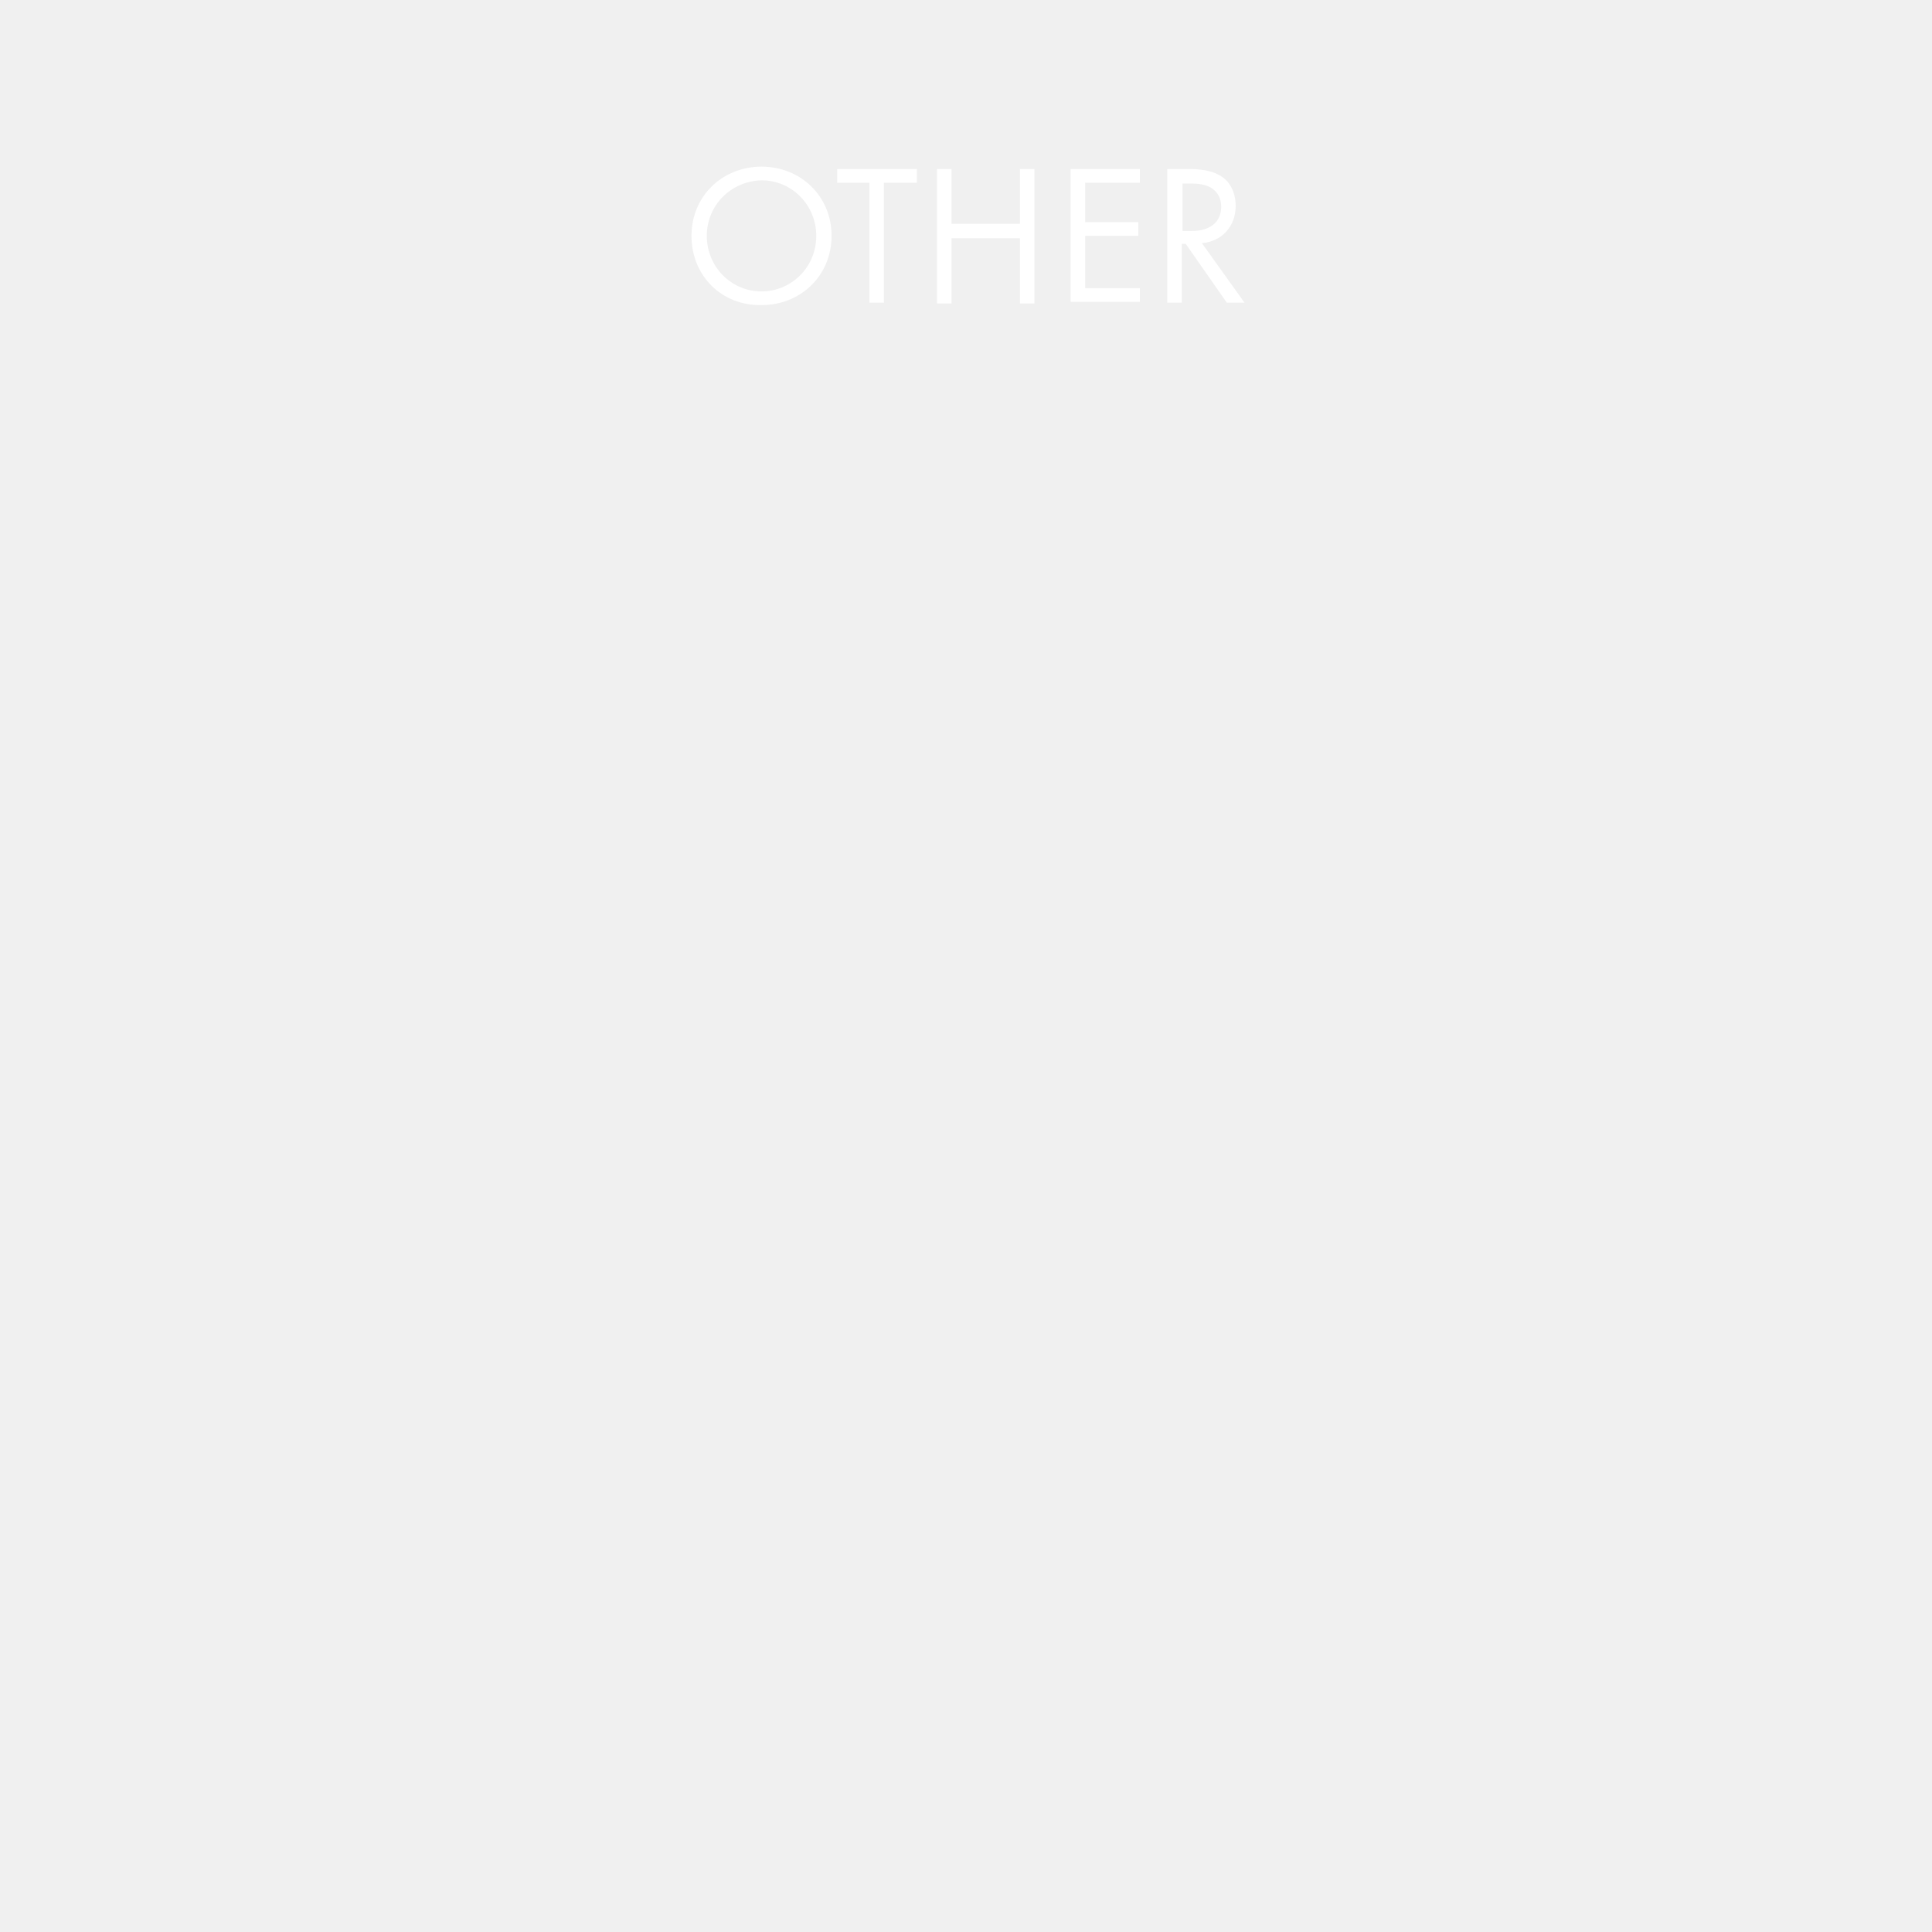
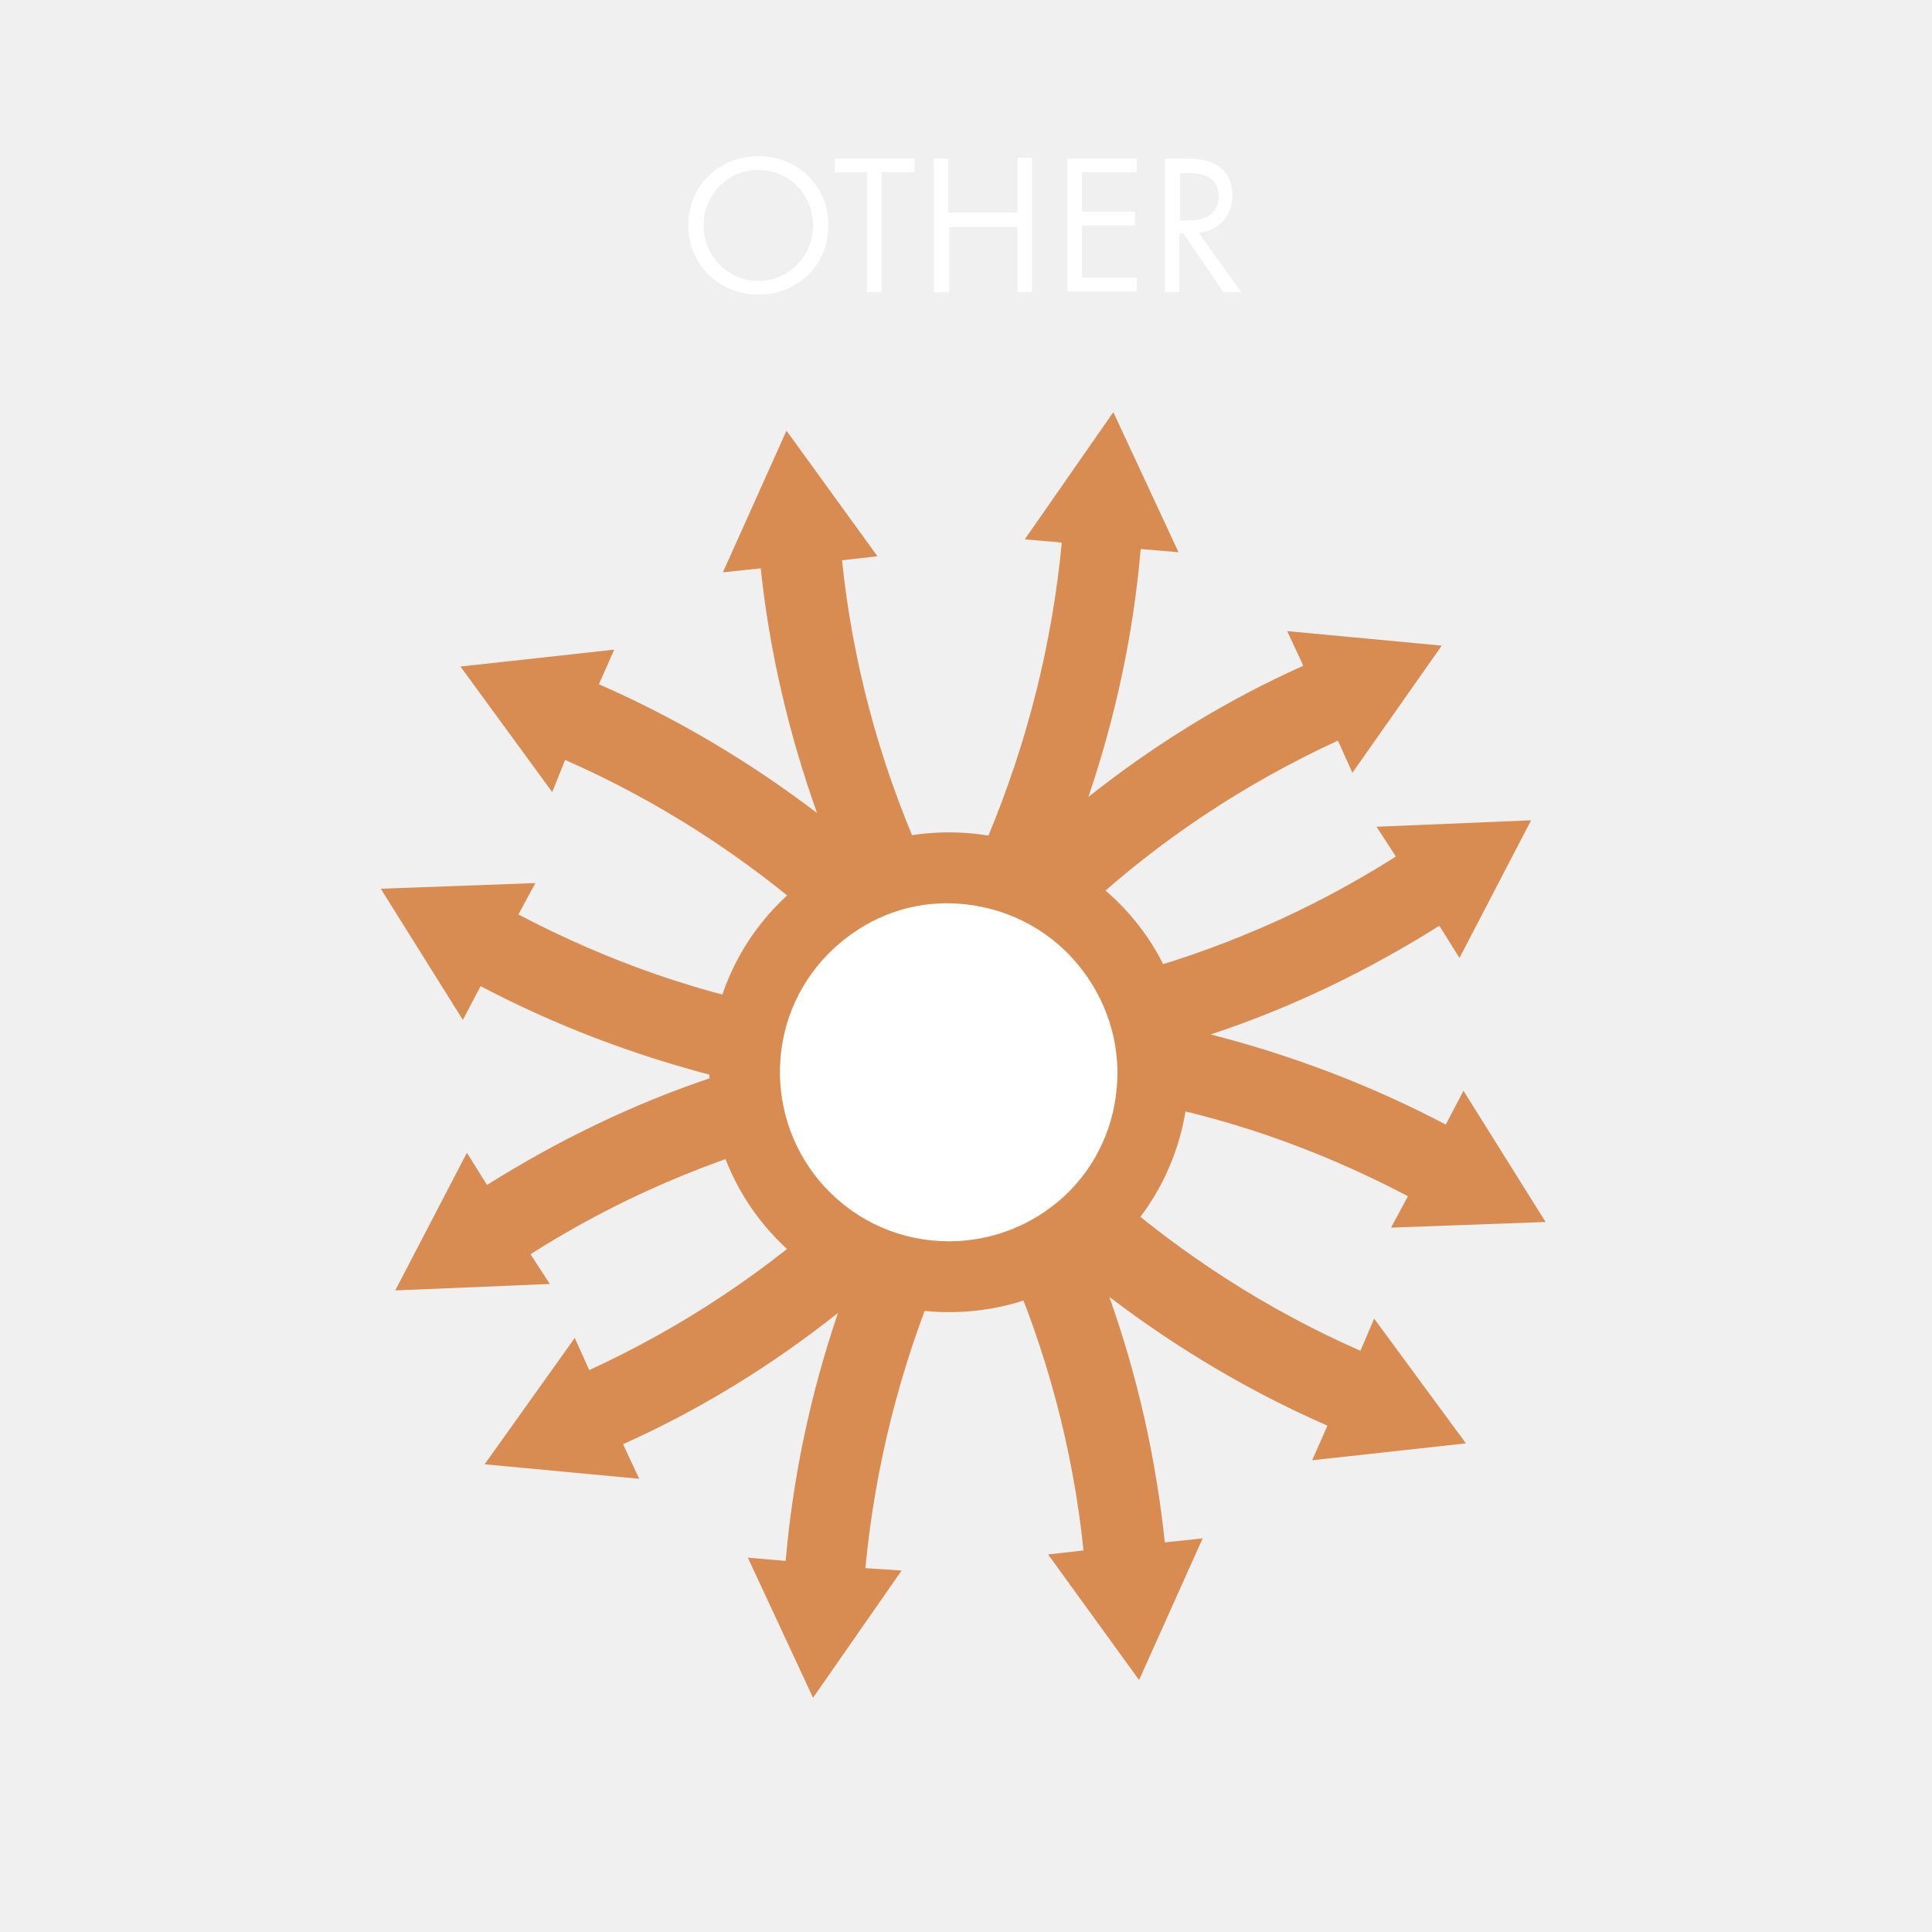
<svg xmlns="http://www.w3.org/2000/svg" version="1.1" id="Layer_1" x="0px" y="0px" viewBox="0 0 240 240" style="enable-background:new 0 0 240 240;" xml:space="preserve">
  <style type="text/css">
	.st0{fill:none;}
	.st1{fill:#FFFFFF;}
+ 	.st2{fill:#D88C52;}
</style>
  <g>
-     <rect x="17.5" y="19.4" class="st0" width="205" height="20.2" />
-     <path class="st1" d="M85.9,29.3c0-5,3.9-8.6,8.7-8.6s8.7,3.6,8.7,8.6c0,4.9-3.8,8.6-8.7,8.6C89.7,38,85.9,34.3,85.9,29.3z    M87.8,29.3c0,3.8,3,6.9,6.8,6.9c3.7,0,6.8-3,6.8-6.9c0-3.8-3-6.9-6.8-6.9C90.8,22.5,87.8,25.5,87.8,29.3z" />
-     <path class="st1" d="M109.8,22.7v14.9H108V22.7h-4V21h9.9v1.7H109.8z" />
-     <path class="st1" d="M118.2,27.8h8.5V21h1.8v16.7h-1.8v-8.1h-8.5v8.1h-1.8V21h1.8V27.8z" />
-     <path class="st1" d="M141.6,22.7h-6.8v4.9h6.6v1.7h-6.6v6.5h6.8v1.7h-8.6V21h8.6V22.7z" />
-     <path class="st1" d="M147.7,21c1.1,0,2.8,0.1,4,0.9c1,0.6,1.8,1.9,1.8,3.7c0,2.5-1.7,4.4-4.2,4.6l5.3,7.4h-2.2l-5.1-7.3h-0.5v7.3   H145V21H147.7z M146.8,28.7h1.2c2.3,0,3.7-1.1,3.7-3c0-0.9-0.3-1.8-1.3-2.4c-0.7-0.4-1.6-0.5-2.4-0.5h-1.1V28.7z" />
+     <rect x="17.1" y="18.1" class="st0" width="205" height="22.9" />
+     <path class="st1" d="M85.5,28c0-5,3.9-8.6,8.7-8.6s8.7,3.6,8.7,8.6c0,4.9-3.8,8.6-8.7,8.6C89.4,36.6,85.5,32.9,85.5,28z M87.4,28   c0,3.8,3,6.9,6.8,6.9c3.7,0,6.8-3,6.8-6.9c0-3.8-3-6.9-6.8-6.9C90.4,21.1,87.4,24.2,87.4,28z" />
+     <path class="st1" d="M109.5,21.4v14.9h-1.8V21.4h-4v-1.7h9.9v1.7H109.5z" />
+     <path class="st1" d="M117.9,26.4h8.5v-6.8h1.8v16.7h-1.8v-8.1h-8.5v8.1H116V19.7h1.8V26.4z" />
+     <path class="st1" d="M141.2,21.4h-6.8v4.9h6.6v1.7h-6.6v6.5h6.8v1.7h-8.6V19.7h8.6V21.4z" />
+     <path class="st1" d="M147.3,19.7c1.1,0,2.8,0.1,4,0.9c1,0.6,1.8,1.9,1.8,3.7c0,2.5-1.7,4.4-4.2,4.6l5.3,7.4H152L147,29h-0.5v7.3   h-1.8V19.7H147.3z M146.5,27.4h1.2c2.3,0,3.7-1.1,3.7-3c0-0.9-0.3-1.8-1.3-2.4c-0.7-0.4-1.6-0.5-2.4-0.5h-1.1V27.4z" />
+   </g>
+   <g>
+     <path class="st2" d="M171,102.7l19.2-0.8l-8.9,17.1l-2.5-4c-8.9,5.6-18.4,10.2-28.4,13.5c10.1,2.6,19.9,6.3,29.2,11.2l2.2-4.2   l10.2,16.3l-19.2,0.7l2.1-3.9c-11.2-5.9-23.2-10.1-35.7-12.2c0.3-1.9,0.7-3.7,1-5.6c0.3-1.6,0.2-3.2-0.2-4.8   c-0.4-1.5-0.8-3.1-1.2-4.6c12.3-3.2,23.9-8.2,34.6-15L171,102.7z" />
+     <path class="st2" d="M170.7,163.8l11.4,15.5l-19.1,2.1l1.9-4.3c-9.6-4.2-18.7-9.6-27.1-16c3.5,9.8,5.8,20.1,6.9,30.5l4.7-0.5   l-7.9,17.6l-11.3-15.6l4.4-0.5c-1.3-12.6-4.6-24.9-9.7-36.5c1.7-0.8,3.4-1.5,5.2-2.3c1.5-0.7,2.8-1.6,3.9-2.8   c1.1-1.2,2.1-2.4,3.2-3.6c9.5,8.4,20.2,15.3,31.8,20.4L170.7,163.8z" />
+     <path class="st2" d="M127.3,67l11-15.8l8.1,17.4l-4.7-0.4c-0.9,10.5-3.1,20.8-6.5,30.8c8.2-6.5,17.1-12,26.7-16.3l-2-4.3l19.2,1.8   L168,96l-1.8-4c-11.5,5.3-22.1,12.3-31.4,20.9c-1.3-1.4-2.6-2.8-3.8-4.2c-1.1-1.2-2.4-2.1-3.9-2.8c-1.5-0.6-2.9-1.2-4.4-1.9   c4.9-11.7,8-24,9.2-36.6L127.3,67z" />
+     <g>
+       <path class="st2" d="M68.3,159.5l-19.2,0.8l8.9-17.1l2.5,4c8.9-5.6,18.4-10.2,28.4-13.5c-10.1-2.6-19.9-6.3-29.2-11.2l-2.2,4.2    l-10.2-16.3l19.2-0.7l-2.1,3.9c11.2,5.9,23.2,10.1,35.7,12.2c-0.3,1.9-0.7,3.7-1,5.6c-0.3,1.6-0.2,3.2,0.2,4.8    c0.4,1.5,0.8,3.1,1.2,4.6c-12.3,3.2-23.9,8.2-34.6,15L68.3,159.5z" />
+       <path class="st2" d="M68.6,98.4L57.2,82.8l19.1-2.1l-1.9,4.3c9.6,4.2,18.7,9.6,27.1,16C98,91.2,95.6,81,94.5,70.6l-4.7,0.5    l7.9-17.6L109,69.1l-4.4,0.5c1.3,12.6,4.6,24.9,9.7,36.5c-1.7,0.8-3.4,1.5-5.2,2.3c-1.5,0.7-2.8,1.6-3.9,2.8    c-1.1,1.2-2.1,2.4-3.2,3.6c-9.5-8.4-20.2-15.3-31.8-20.4L68.6,98.4z" />
+       <path class="st2" d="M112,195.1l-11,15.8l-8.1-17.4l4.7,0.4c0.9-10.5,3.1-20.8,6.5-30.8c-8.2,6.5-17.1,12-26.7,16.3l2,4.3    l-19.2-1.8l11.2-15.7l1.8,4c11.5-5.3,22.1-12.3,31.4-20.9c1.3,1.4,2.6,2.8,3.8,4.2c1.1,1.2,2.4,2.1,3.9,2.8    c1.5,0.6,2.9,1.2,4.4,1.9c-4.9,11.7-8,24-9.2,36.6L112,195.1z" />
+     </g>
+     <g>
+       <path class="st1" d="M117.9,158.6c-7.1,0-13.7-2.9-18.6-8.1c-4.6-5-7-11.4-6.8-18.2c0.2-6.8,3.1-13.1,8.1-17.7    c4.7-4.4,10.9-6.8,17.3-6.8c7.1,0,13.7,2.9,18.6,8.1c4.6,5,7,11.4,6.8,18.2c-0.2,6.8-3.1,13.1-8.1,17.7    C130.5,156.2,124.3,158.6,117.9,158.6z" />
+       <path class="st2" d="M117.5,103v9.2c6,0,11.6,2.4,15.6,6.7c3.8,4.1,5.9,9.5,5.7,15.1c-0.2,5.6-2.5,10.8-6.6,14.6    c-3.9,3.6-9,5.6-14.3,5.6c-5.9,0-11.4-2.4-15.4-6.7c-3.8-4.1-5.8-9.5-5.6-15.1c0.2-5.6,2.6-10.8,6.7-14.6    c3.9-3.6,8.8-5.6,14.1-5.6l-0.2-8.8 M117.9,103.4c-7.3,0-14.6,2.6-20.3,8c-12,11.2-12.7,30.1-1.5,42.1c5.9,6.3,13.8,9.5,21.8,9.5    c7.3,0,14.6-2.6,20.3-8c12-11.2,12.7-30.1,1.5-42.1C133.8,106.6,125.9,103.4,117.9,103.4L117.9,103.4z" />
+     </g>
  </g>
</svg>
